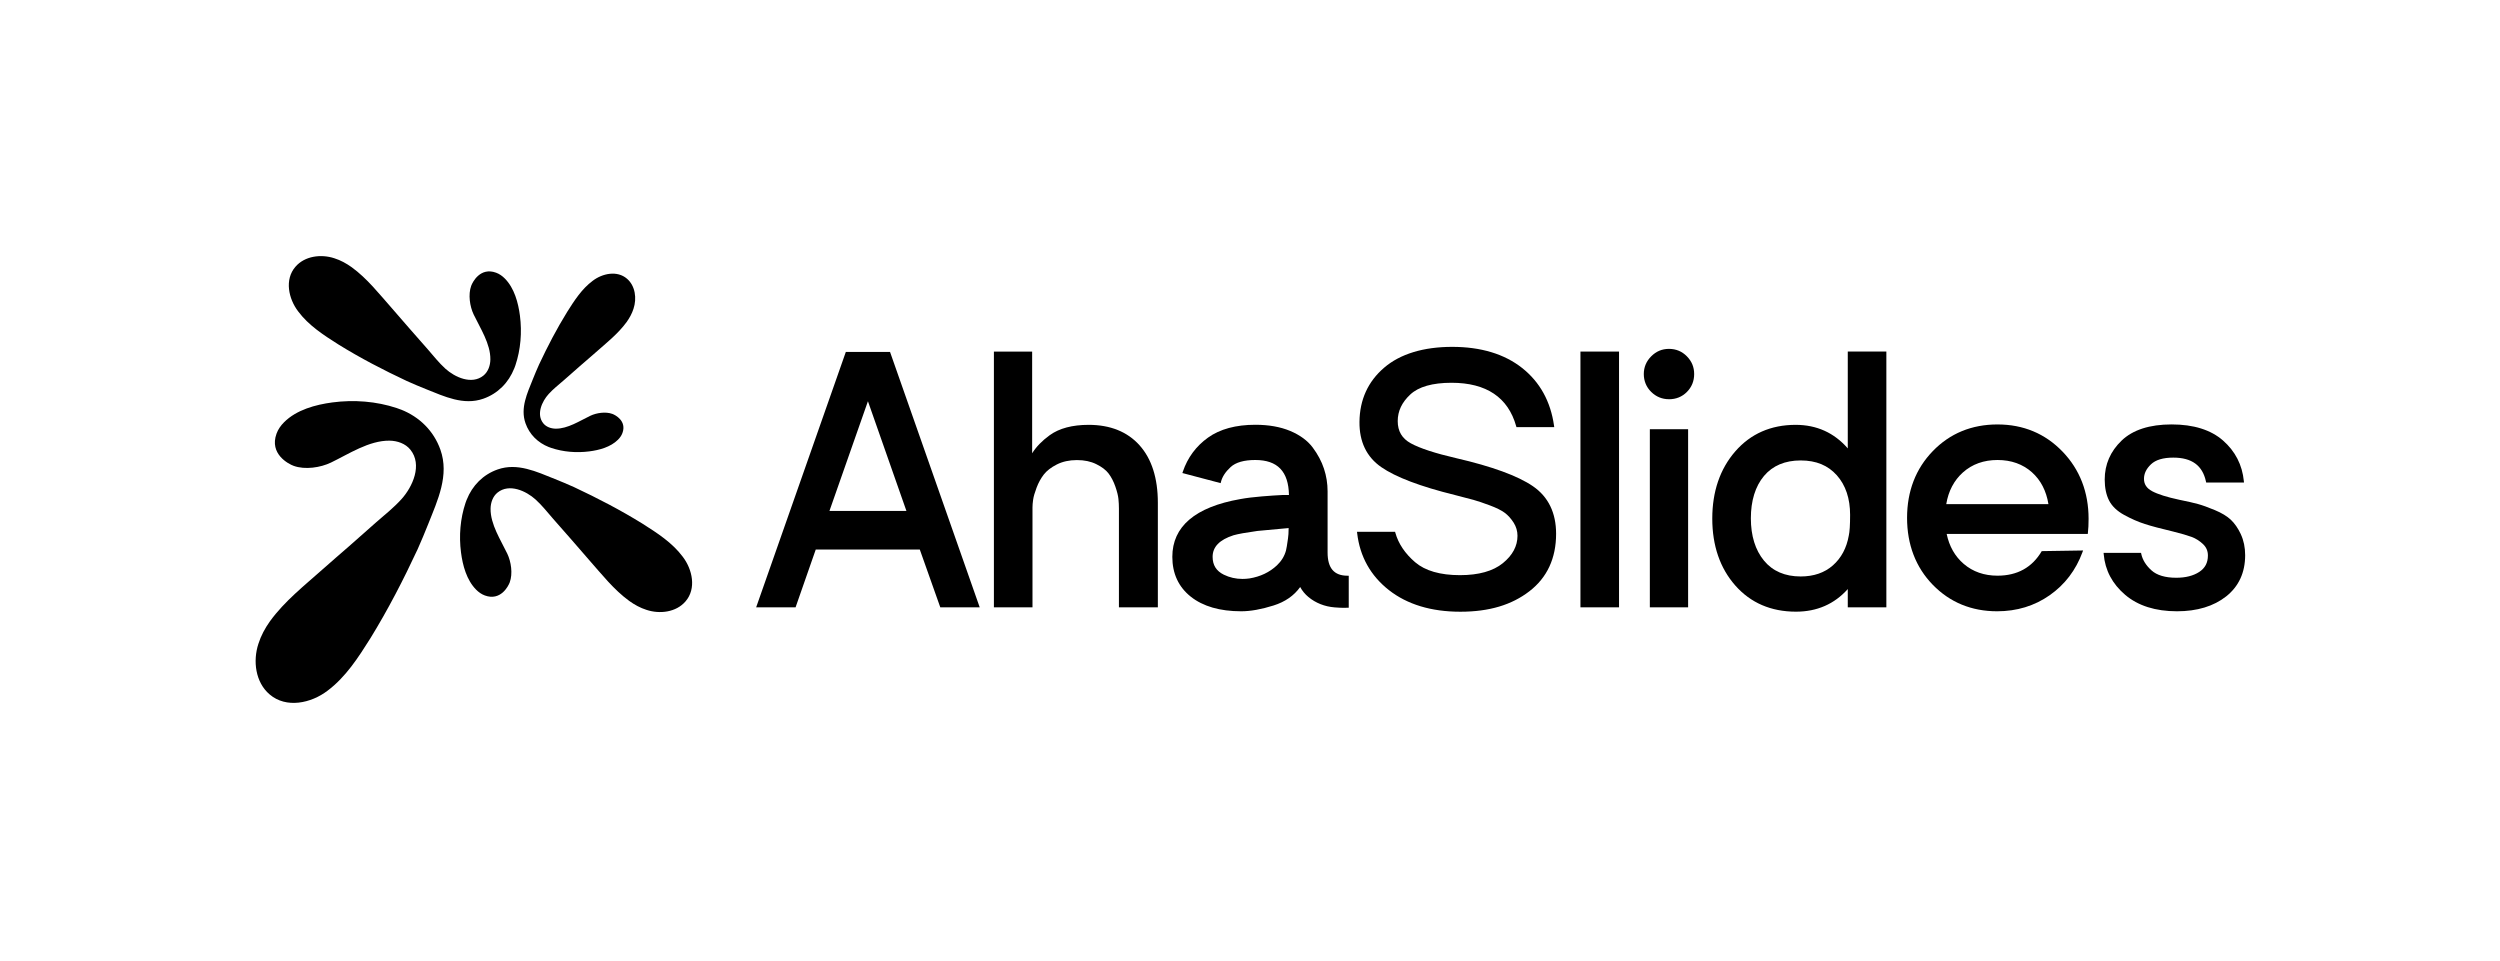
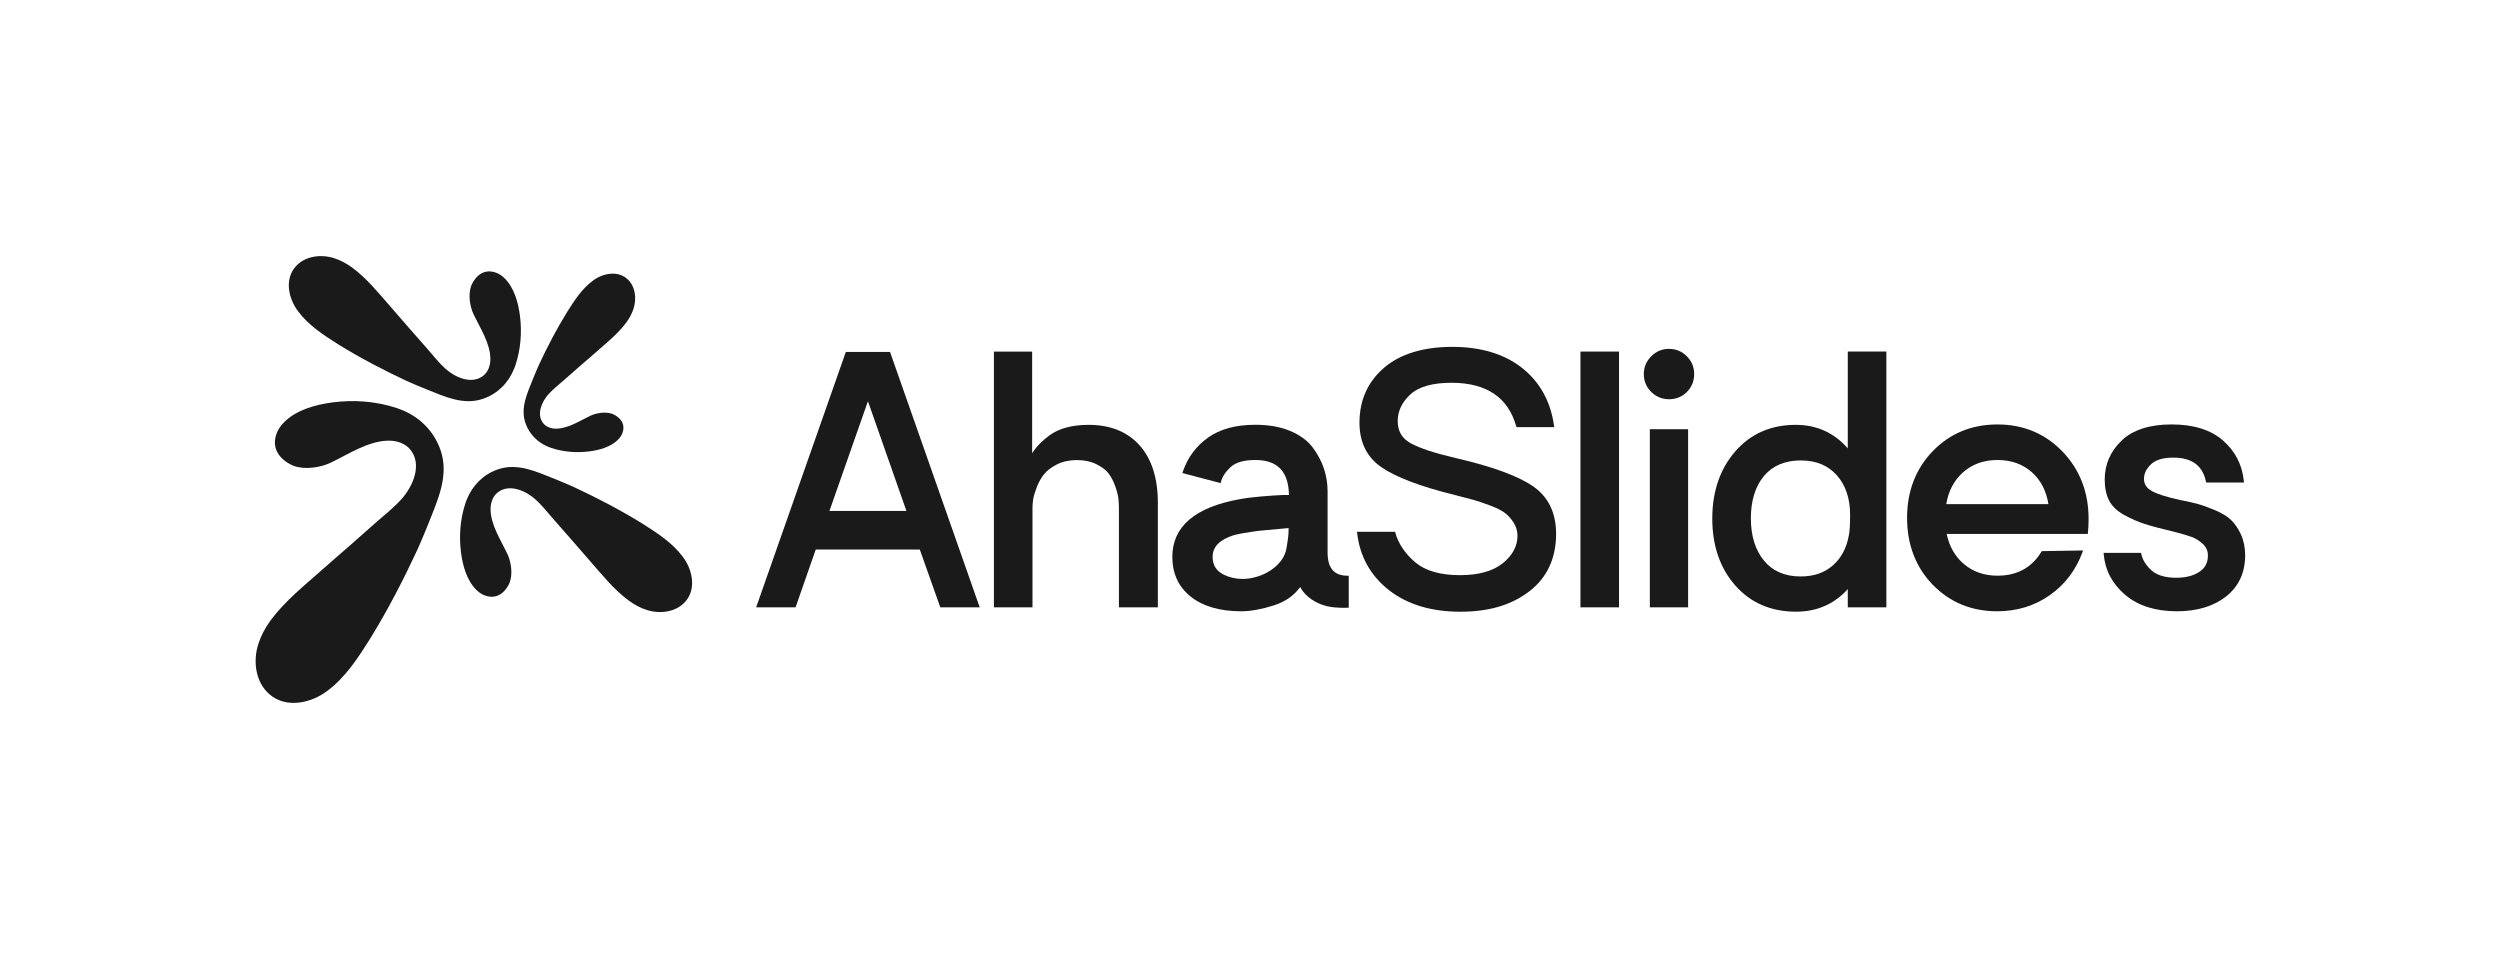
- <svg xmlns="http://www.w3.org/2000/svg" id="Layer_3" data-name="Layer 3" viewBox="0 0 955 367">
+ <svg xmlns="http://www.w3.org/2000/svg" fill="#1A1A1A" id="Layer_3" data-name="Layer 3" viewBox="0 0 955 367">
  <path d="M340,134.43h-16.89l-34.26,97.57h15.06l7.71-22.09h39.74l7.83,22.09h15.06l-34.26-97.57ZM316.85,195.17l14.7-41.9,14.7,41.9h-29.41Z" />
  <path d="M435.31,170.1c-4.66-5.18-11.2-7.81-19.44-7.81-6.24,0-11.25,1.33-14.87,3.95-2.93,2.12-5.18,4.44-6.72,6.92v-38.86h-14.61v97.7h14.74v-38.13c0-.84.08-1.84.25-3.01.16-1.15.61-2.7,1.32-4.58.7-1.87,1.63-3.55,2.75-5.01,1.11-1.43,2.78-2.73,4.97-3.84,2.19-1.11,4.77-1.68,7.67-1.68s5.32.52,7.42,1.56c2.1,1.03,3.68,2.23,4.7,3.58,1.03,1.36,1.89,3.02,2.56,4.93.67,1.92,1.07,3.53,1.19,4.77.13,1.27.19,2.49.19,3.67v37.74h14.87v-39.93c0-9.41-2.36-16.81-7-21.97Z" />
  <path d="M514.73,219.92c-5.11,0-7.59-2.9-7.59-8.87v-23.37c0-2.95-.46-5.85-1.38-8.63-.91-2.77-2.36-5.5-4.31-8.11-1.97-2.63-4.87-4.76-8.62-6.33-3.73-1.56-8.2-2.35-13.29-2.35-7.44,0-13.52,1.65-18.08,4.91-4.56,3.26-7.8,7.64-9.62,13.02l-.17.51,14.62,3.86.12-.49c.49-1.95,1.73-3.85,3.7-5.66,1.95-1.79,5.12-2.69,9.42-2.69,8.49,0,12.7,4.38,12.85,13.38h-2.6c-1.98.09-4.55.26-7.72.52-3.17.26-5.95.6-8.26,1.03-17.23,3.03-25.97,10.46-25.97,22.07,0,6.38,2.38,11.51,7.06,15.22,4.65,3.69,11.12,5.57,19.25,5.57,3.55,0,7.7-.74,12.35-2.21,4.4-1.38,7.83-3.76,10.18-7.06.78,1.45,1.84,2.73,3.15,3.82,2.76,2.29,6.22,3.66,10.01,3.96,1.53.12,2.56.17,3.52.17.46,0,1.87-.05,1.87-.05v-12.22h-.5ZM463.22,212.72c0-3.82,2.62-6.52,7.98-8.25,1.76-.5,4.85-1.06,9.15-1.65l11.91-1.1c-.01,1.75-.1,3.09-.25,4-.34,2.45-.59,3.96-.76,4.56-.57,2.13-1.73,4.04-3.45,5.67-2.82,2.66-6.37,4.34-10.51,5.01-.92.13-1.81.19-2.69.19-2.53,0-4.92-.55-7.1-1.62-2.88-1.42-4.28-3.65-4.28-6.81Z" />
  <path d="M585.6,185.75c-5.76-3.96-15.63-7.57-29.32-10.73-8.05-1.86-13.88-3.77-17.34-5.67-3.37-1.84-5.01-4.62-5.01-8.48s1.61-7.19,4.79-10.16c3.18-2.98,8.49-4.49,15.77-4.49,13.3,0,21.6,5.58,24.69,16.58l.1.37h14.44l-.08-.57c-1.3-9.25-5.4-16.66-12.19-22.03-6.78-5.36-15.77-8.07-26.7-8.07s-19.87,2.68-26.01,7.96c-6.17,5.29-9.34,12.25-9.42,20.67-.09,7.59,2.71,13.41,8.31,17.3,5.5,3.83,14.98,7.42,28.16,10.67,3.08.77,5.45,1.39,7.11,1.86,1.66.47,3.74,1.17,6.25,2.11,2.47.92,4.37,1.87,5.66,2.82,1.27.94,2.41,2.22,3.41,3.78.97,1.54,1.46,3.22,1.46,5,0,3.93-1.88,7.45-5.59,10.46-3.74,3.04-9.25,4.58-16.38,4.58-7.55,0-13.31-1.67-17.14-4.95-3.84-3.3-6.39-7.09-7.55-11.25l-.1-.37h-14.55l.07.56c1.04,8.92,5.12,16.22,12.13,21.72,6.99,5.48,16.17,8.26,27.28,8.26s19.64-2.63,26.37-7.81c6.78-5.21,10.21-12.6,10.21-21.97,0-8.01-2.97-14.11-8.82-18.14Z" />
  <rect x="603.73" y="134.3" width="14.74" height="97.7" />
  <g>
    <path d="M637.55,152.51c2.69,0,5-.93,6.84-2.78,1.84-1.85,2.78-4.15,2.78-6.84s-.93-4.88-2.78-6.77c-1.85-1.89-4.15-2.85-6.84-2.85s-4.89.96-6.78,2.84c-1.89,1.89-2.84,4.17-2.84,6.78s.96,5,2.85,6.84c1.88,1.84,4.16,2.77,6.77,2.77Z" />
    <rect x="630.24" y="163.96" width="14.62" height="68.04" />
  </g>
  <path d="M705.85,134.29v37c-5.18-5.97-11.87-9-19.92-9-9.44,0-17.19,3.41-23.04,10.12-5.84,6.7-8.8,15.34-8.8,25.69s2.96,18.95,8.8,25.57c5.85,6.63,13.65,9.99,23.17,9.99,8.03,0,14.68-2.91,19.79-8.64v6.97h14.74v-97.7h-14.74ZM706.24,204.57c-.83,4.75-2.87,8.58-6.07,11.4-3.19,2.82-7.33,4.24-12.32,4.24-5.98,0-10.69-2.03-14-6.04-3.33-4.04-5.02-9.49-5.02-16.18s1.69-12.22,5.02-16.18c3.31-3.93,8.02-5.92,14-5.92s10.46,1.91,13.82,5.67c3.37,3.78,5.07,8.88,5.07,15.14,0,3.79-.17,6.43-.5,7.87Z" />
  <path d="M787.87,172.5c-6.62-6.88-14.97-10.36-24.83-10.36s-18.17,3.42-24.7,10.17c-6.53,6.74-9.84,15.33-9.84,25.52s3.31,18.88,9.84,25.58c6.53,6.7,14.79,10.1,24.57,10.1,7.52,0,14.27-2.06,20.07-6.13,5.79-4.06,10-9.59,12.51-16.42l.25-.68-15.79.25c-3.65,6.23-9.34,9.38-16.9,9.38-5.07,0-9.42-1.51-12.9-4.5-3.35-2.87-5.54-6.72-6.52-11.44h53.9l.05-.44c.17-1.47.26-3.25.26-5.32,0-10.19-3.35-18.84-9.96-25.71ZM749.83,180.47c3.53-3.16,7.98-4.75,13.22-4.75s9.66,1.58,13.15,4.69c3.36,3,5.48,7.09,6.3,12.16h-39.03c.82-4.98,2.96-9.05,6.36-12.1Z" />
  <path d="M856.01,204.09c-1.09-2.32-2.39-4.18-3.84-5.55-1.45-1.36-3.5-2.6-6.12-3.69-2.57-1.07-4.75-1.86-6.48-2.33-1.72-.47-4.09-1.01-7.09-1.61-4.72-1.01-8.23-2.12-10.4-3.29-2.07-1.12-3.08-2.65-3.08-4.7s.9-3.85,2.67-5.55c1.78-1.7,4.64-2.56,8.52-2.56,7.07,0,11.16,2.98,12.48,9.11l.09.4h14.44l-.05-.55c-.61-6.18-3.28-11.39-7.94-15.48-4.65-4.09-11.27-6.16-19.66-6.16s-14.83,2.08-19.1,6.18c-4.28,4.1-6.45,9.11-6.45,14.87,0,3.15.56,5.84,1.66,8,1.11,2.18,3.06,4.05,5.79,5.54,2.66,1.46,5.3,2.62,7.85,3.44,2.53.82,6.2,1.79,10.88,2.9,3.03.76,5.39,1.44,7.01,2.04,1.56.57,3.01,1.49,4.33,2.72,1.28,1.2,1.9,2.63,1.9,4.39,0,2.76-1.08,4.8-3.3,6.26-2.26,1.48-5.22,2.23-8.78,2.23-4.22,0-7.41-.95-9.49-2.83-2.09-1.89-3.4-4-3.89-6.28l-.08-.4h-14.31l.05.54c.52,6.1,3.28,11.31,8.2,15.5,4.91,4.17,11.56,6.28,19.78,6.28,7.7,0,14.03-1.92,18.8-5.69,4.81-3.81,7.25-9.1,7.25-15.74,0-2.97-.56-5.65-1.65-7.98Z" />
  <g>
    <path d="M153.11,156.45c-.5-.2-1.01-.38-1.52-.56-7.83-2.61-16.42-3.25-24.59-2.17-6.47.86-13.73,2.82-18.48,7.57-1.24,1.24-2.28,2.7-2.88,4.35-2.84,7.8,4.6,11.62,6.55,12.32,4.33,1.58,10.26.65,14.22-1.25,6.81-3.28,14.56-8.45,22.35-8.38,3,.03,6.12,1.1,8,3.44,4.69,5.79.86,14.2-3.42,18.93-2.89,3.19-6.31,5.91-9.55,8.73-3.52,3.07-6.98,6.19-10.49,9.27-3.3,2.89-6.64,5.73-9.91,8.65-7.06,6.3-14.67,12.26-20.26,19.97-1.89,2.66-3.44,5.51-4.41,8.58-2.18,6.61-1.15,14.75,4.27,19.36,6.35,5.46,15.87,3.38,22.13-1.41,6.98-5.22,11.79-12.75,16.37-20.03,6.74-10.95,12.64-22.39,18.06-34.05,1.41-3.17,2.75-6.37,4.03-9.59,3.59-9.07,8.13-18.62,4.65-28.41-2.55-7.17-7.97-12.53-15.12-15.34Z" />
    <path d="M178.26,190.93c-.15.39-.3.77-.43,1.17-2.02,6.02-2.54,12.62-1.73,18.91.64,4.98,2.14,10.57,5.78,14.24.95.96,2.07,1.76,3.34,2.22,6,2.2,8.95-3.51,9.5-5.01,1.22-3.33.52-7.89-.93-10.94-2.51-5.25-6.47-11.22-6.39-17.21.03-2.31.86-4.7,2.66-6.15,4.46-3.59,10.92-.63,14.55,2.67,2.45,2.23,4.53,4.87,6.7,7.37,2.35,2.71,4.75,5.38,7.11,8.09,2.21,2.54,4.4,5.12,6.63,7.64,4.83,5.45,9.4,11.32,15.32,15.63,2.04,1.46,4.23,2.66,6.59,3.41,5.08,1.69,11.35.92,14.91-3.24,4.22-4.87,2.64-12.2-1.04-17.03-4-5.38-9.78-9.09-15.37-12.64-8.41-5.21-17.2-9.77-26.15-13.97-2.43-1.09-4.89-2.13-7.37-3.12-6.97-2.78-14.3-6.29-21.84-3.64-5.52,1.94-9.66,6.1-11.83,11.6Z" />
    <path d="M196.46,140.71c.15-.39.3-.77.43-1.17,2.02-6.02,2.54-12.62,1.73-18.91-.64-4.98-2.14-10.57-5.78-14.24-.95-.96-2.07-1.76-3.34-2.22-6-2.2-8.95,3.51-9.5,5.01-1.22,3.33-.52,7.89.93,10.94,2.51,5.25,6.47,11.22,6.39,17.21-.03,2.31-.86,4.7-2.66,6.15-4.46,3.59-10.92.63-14.55-2.67-2.45-2.23-4.53-4.87-6.7-7.37-2.35-2.71-4.75-5.38-7.11-8.09-2.21-2.54-4.4-5.12-6.63-7.64-4.83-5.45-9.4-11.32-15.32-15.63-2.04-1.46-4.23-2.66-6.59-3.41-5.08-1.69-11.35-.92-14.91,3.24-4.22,4.87-2.64,12.2,1.04,17.03,4,5.38,9.78,9.09,15.37,12.64,8.41,5.21,17.2,9.77,26.15,13.97,2.43,1.09,4.89,2.13,7.37,3.12,6.97,2.78,14.3,6.29,21.84,3.64,5.52-1.94,9.66-6.1,11.83-11.6Z" />
    <path d="M209.66,170.77c.3.12.6.23.9.33,4.63,1.56,9.71,1.95,14.55,1.33,3.83-.49,8.13-1.64,10.95-4.45.74-.73,1.35-1.59,1.71-2.57,1.69-4.61-2.7-6.88-3.85-7.3-2.56-.94-6.07-.4-8.42.72-4.04,1.93-8.63,4.98-13.24,4.92-1.77-.02-3.62-.66-4.73-2.05-2.76-3.43-.48-8.4,2.06-11.19,1.71-1.88,3.75-3.49,5.67-5.15,2.09-1.81,4.14-3.65,6.22-5.47,1.96-1.7,3.94-3.38,5.88-5.1,4.19-3.71,8.7-7.23,12.02-11.78,1.12-1.57,2.04-3.25,2.62-5.07,1.3-3.91.71-8.73-2.49-11.47-3.75-3.24-9.39-2.03-13.1.8-4.14,3.07-7,7.52-9.72,11.83-4.01,6.47-7.52,13.23-10.75,20.11-.84,1.87-1.64,3.76-2.4,5.67-2.14,5.36-4.84,11-2.8,16.8,1.49,4.25,4.7,7.43,8.92,9.1Z" />
  </g>
</svg>
